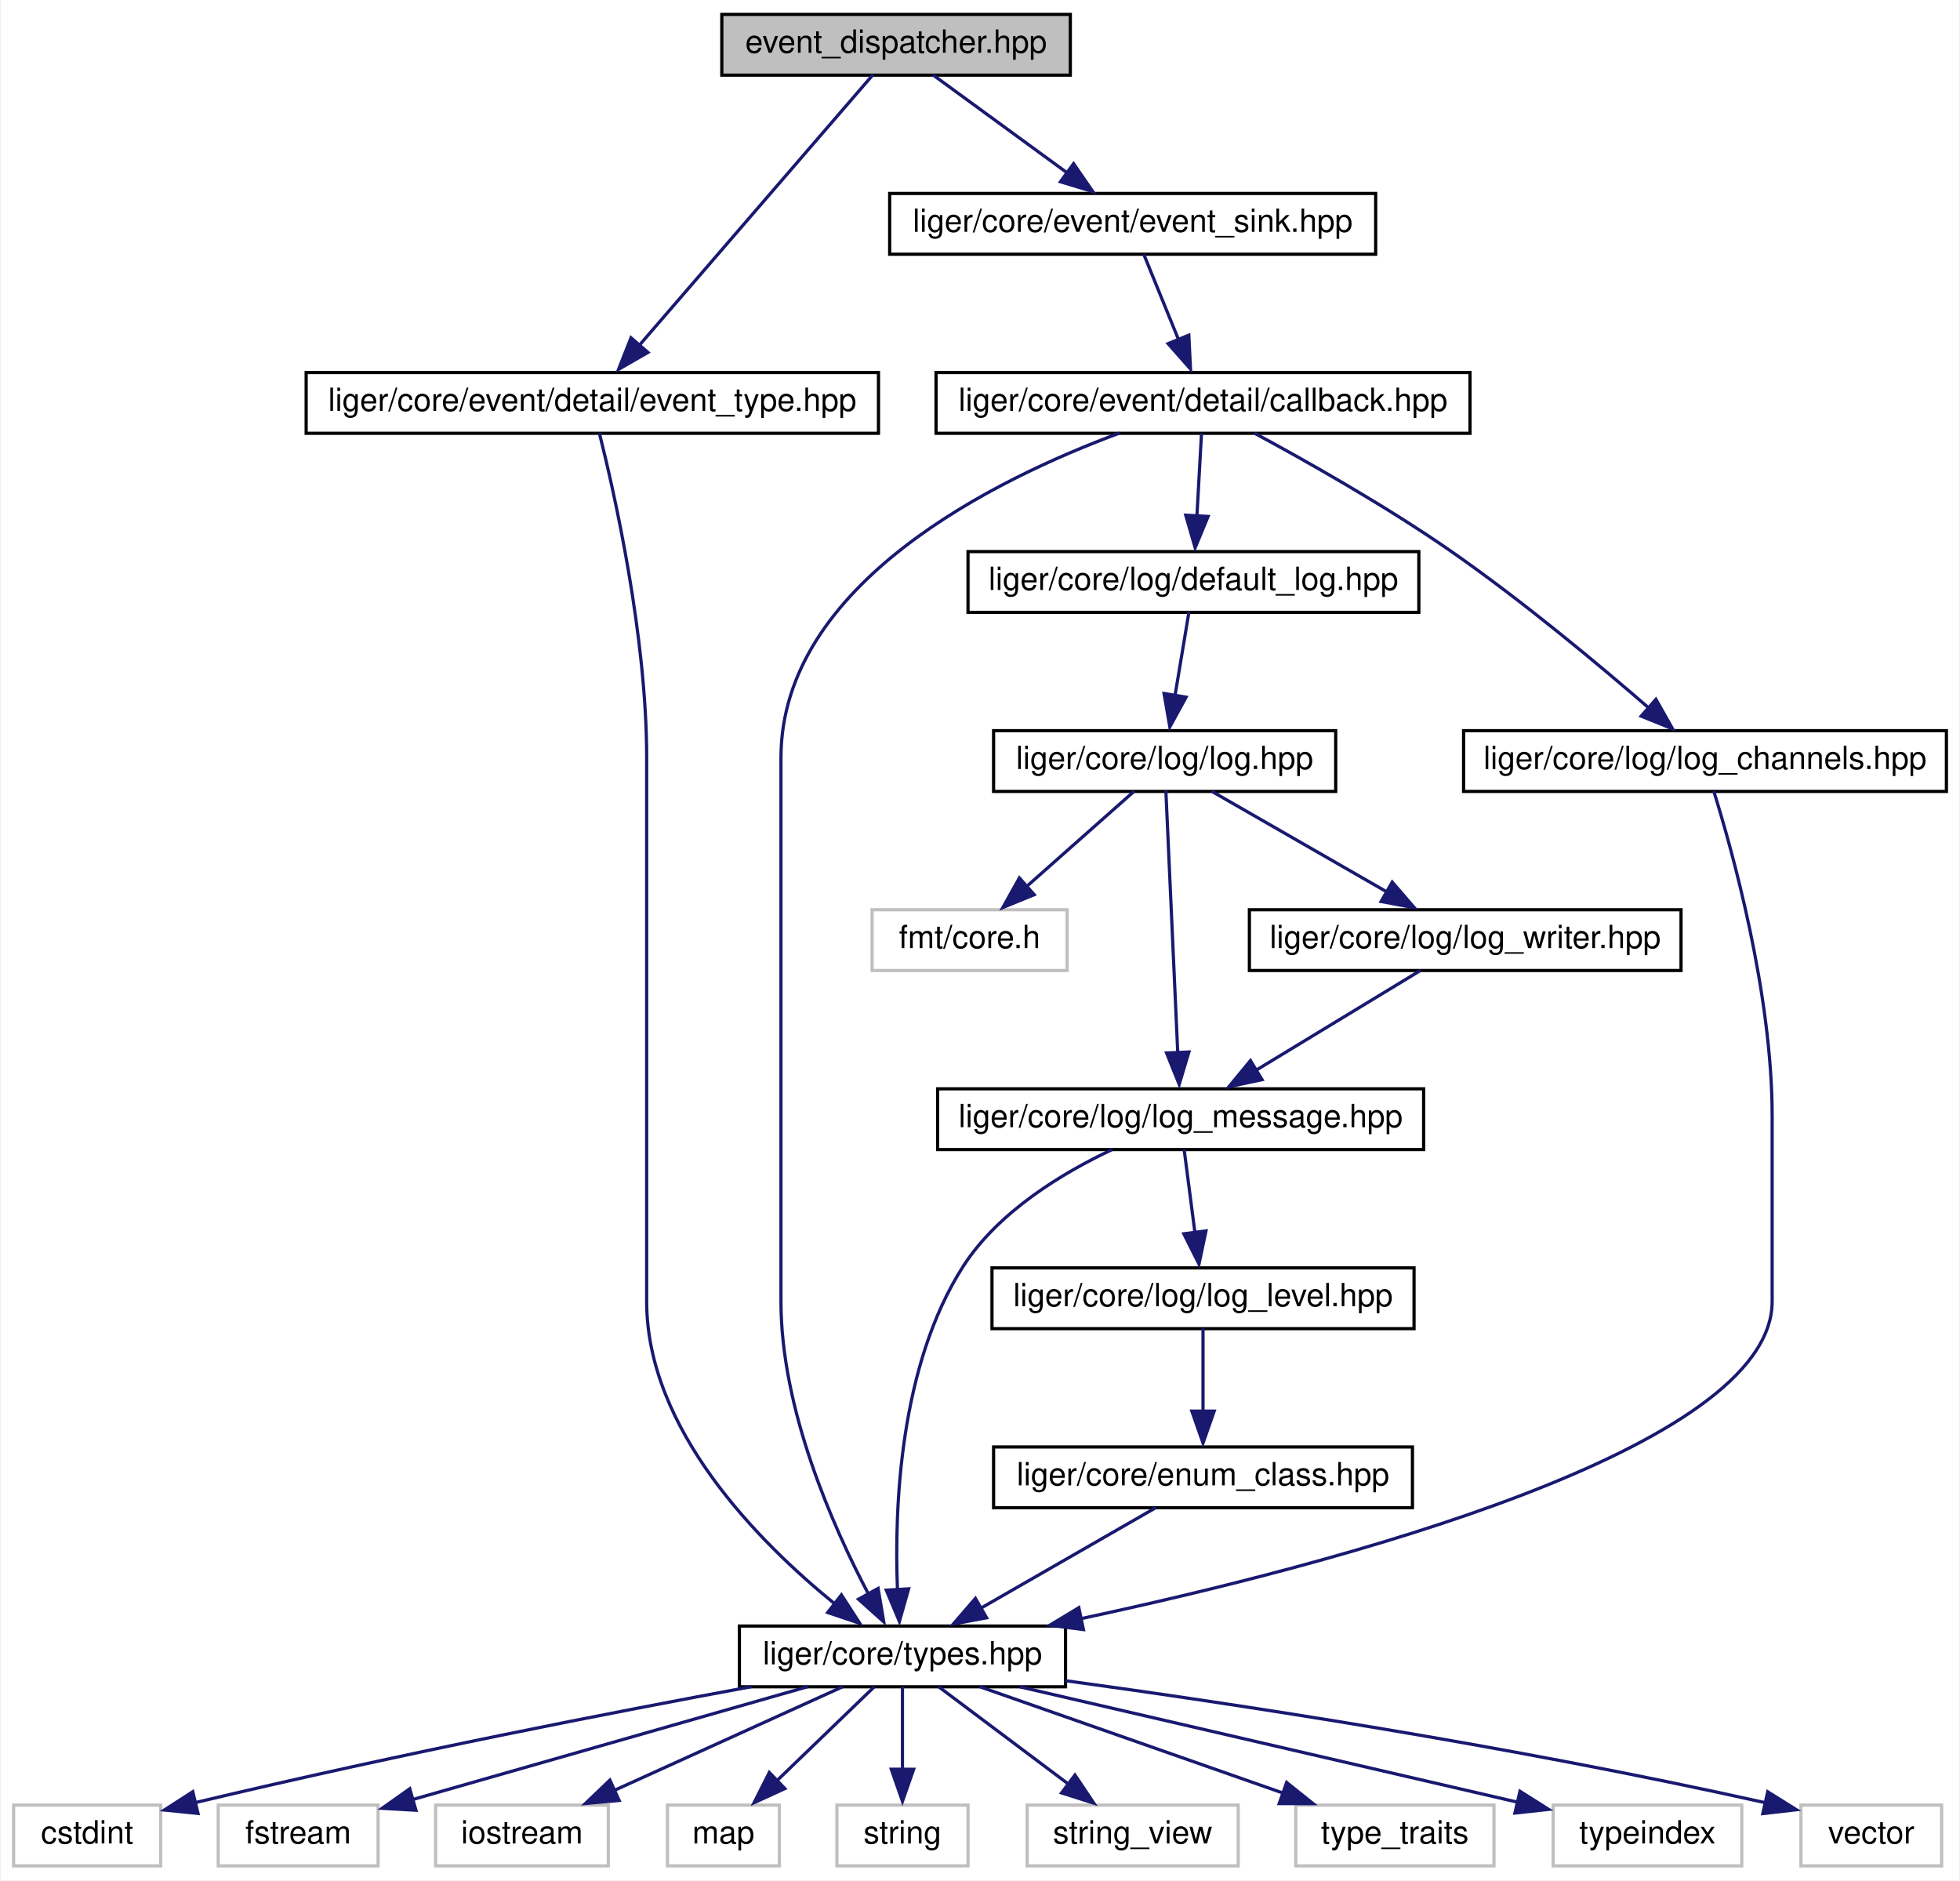
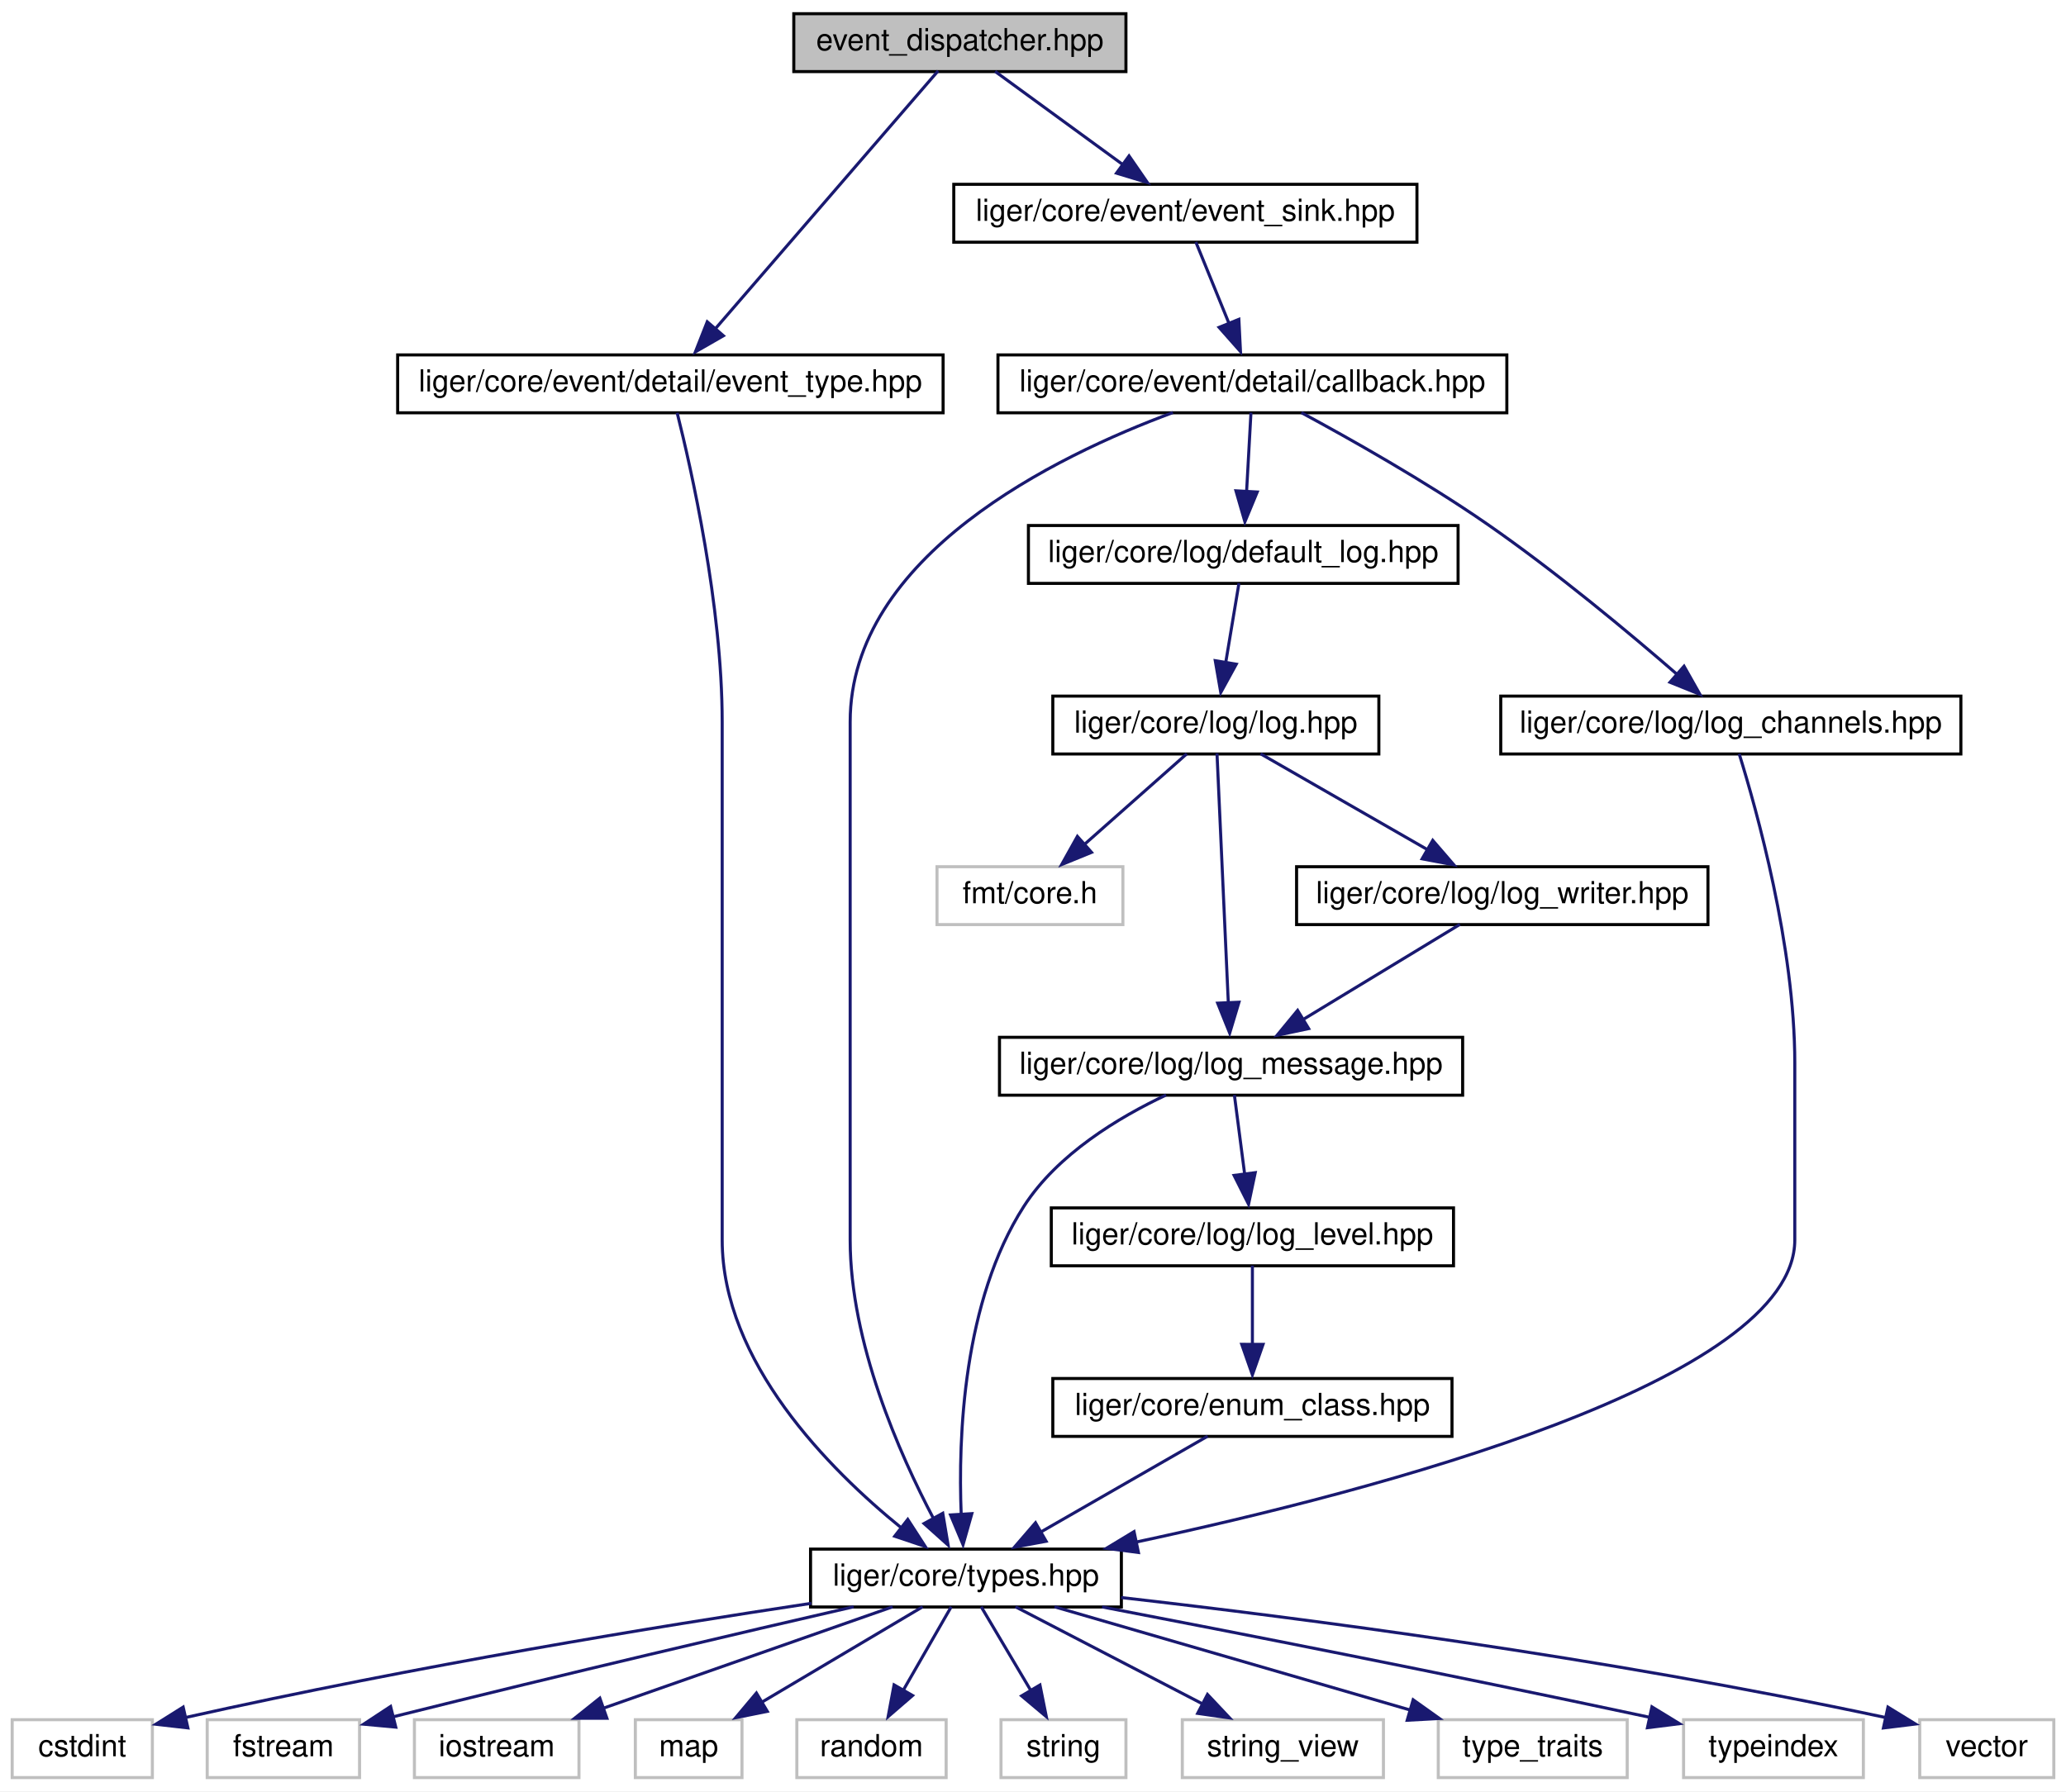
- <svg xmlns="http://www.w3.org/2000/svg" xmlns:xlink="http://www.w3.org/1999/xlink" width="613pt" height="588pt" viewBox="0.00 0.00 612.50 588.00">
+ <svg xmlns="http://www.w3.org/2000/svg" xmlns:xlink="http://www.w3.org/1999/xlink" width="678pt" height="588pt" viewBox="0.00 0.00 678.00 588.00">
  <g id="graph0" class="graph" transform="scale(1 1) rotate(0) translate(4 584)">
-     <polygon fill="white" stroke="none" points="-4,4 -4,-584 608.5,-584 608.5,4 -4,4" />
+     <polygon fill="white" stroke="none" points="-4,4 -4,-584 674,-584 674,4 -4,4" />
    <g id="node1" class="node">
      <g id="a_node1">
        <a xlink:title=" ">
-           <polygon fill="#bfbfbf" stroke="black" points="221.5,-560.5 221.5,-579.5 330.5,-579.5 330.5,-560.5 221.5,-560.5" />
-           <text text-anchor="middle" x="276" y="-567.5" font-family="Helvetica,sans-Serif" font-size="10.00">event_dispatcher.hpp</text>
+           <polygon fill="#bfbfbf" stroke="black" points="256.5,-560.5 256.5,-579.5 365.5,-579.5 365.5,-560.5 256.5,-560.5" />
+           <text text-anchor="middle" x="311" y="-567.5" font-family="Helvetica,sans-Serif" font-size="10.00">event_dispatcher.hpp</text>
        </a>
      </g>
    </g>
    <g id="node2" class="node">
      <g id="a_node2">
        <a xlink:href="event__type_8hpp.html" target="_top" xlink:title=" ">
-           <polygon fill="white" stroke="black" points="91.5,-448.5 91.5,-467.5 270.5,-467.5 270.5,-448.5 91.5,-448.5" />
-           <text text-anchor="middle" x="181" y="-455.5" font-family="Helvetica,sans-Serif" font-size="10.00">liger/core/event/detail/event_type.hpp</text>
+           <polygon fill="white" stroke="black" points="126.5,-448.5 126.5,-467.5 305.5,-467.5 305.5,-448.5 126.5,-448.5" />
+           <text text-anchor="middle" x="216" y="-455.5" font-family="Helvetica,sans-Serif" font-size="10.00">liger/core/event/detail/event_type.hpp</text>
        </a>
      </g>
    </g>
    <g id="edge1" class="edge">
-       <path fill="none" stroke="midnightblue" d="M268.86,-560.73C253.32,-542.74 216.16,-499.71 195.49,-475.78" />
-       <polygon fill="midnightblue" stroke="midnightblue" points="198.4,-473.79 189.21,-468.51 193.1,-478.37 198.4,-473.79" />
-     </g>
-     <g id="node13" class="node">
-       <g id="a_node13">
+       <path fill="none" stroke="midnightblue" d="M303.86,-560.73C288.32,-542.74 251.16,-499.71 230.49,-475.78" />
+       <polygon fill="midnightblue" stroke="midnightblue" points="233.4,-473.79 224.21,-468.51 228.1,-478.37 233.4,-473.79" />
+     </g>
+     <g id="node14" class="node">
+       <g id="a_node14">
        <a xlink:href="event__sink_8hpp.html" target="_top" xlink:title=" ">
-           <polygon fill="white" stroke="black" points="274,-504.5 274,-523.5 426,-523.5 426,-504.5 274,-504.5" />
-           <text text-anchor="middle" x="350" y="-511.5" font-family="Helvetica,sans-Serif" font-size="10.00">liger/core/event/event_sink.hpp</text>
-         </a>
-       </g>
-     </g>
-     <g id="edge12" class="edge">
-       <path fill="none" stroke="midnightblue" d="M287.56,-560.56C298.81,-552.35 316.15,-539.7 329.7,-529.81" />
-       <polygon fill="midnightblue" stroke="midnightblue" points="331.52,-532.82 337.54,-524.09 327.4,-527.16 331.52,-532.82" />
+           <polygon fill="white" stroke="black" points="309,-504.5 309,-523.5 461,-523.5 461,-504.5 309,-504.5" />
+           <text text-anchor="middle" x="385" y="-511.5" font-family="Helvetica,sans-Serif" font-size="10.00">liger/core/event/event_sink.hpp</text>
+         </a>
+       </g>
+     </g>
+     <g id="edge13" class="edge">
+       <path fill="none" stroke="midnightblue" d="M322.56,-560.56C333.81,-552.35 351.15,-539.7 364.7,-529.81" />
+       <polygon fill="midnightblue" stroke="midnightblue" points="366.52,-532.82 372.54,-524.09 362.4,-527.16 366.52,-532.82" />
    </g>
    <g id="node3" class="node">
      <g id="a_node3">
        <a xlink:href="types_8hpp.html" target="_top" xlink:title=" ">
-           <polygon fill="white" stroke="black" points="227,-56.5 227,-75.5 329,-75.5 329,-56.5 227,-56.5" />
-           <text text-anchor="middle" x="278" y="-63.5" font-family="Helvetica,sans-Serif" font-size="10.00">liger/core/types.hpp</text>
+           <polygon fill="white" stroke="black" points="262,-56.5 262,-75.5 364,-75.5 364,-56.5 262,-56.5" />
+           <text text-anchor="middle" x="313" y="-63.5" font-family="Helvetica,sans-Serif" font-size="10.00">liger/core/types.hpp</text>
        </a>
      </g>
    </g>
    <g id="edge2" class="edge">
-       <path fill="none" stroke="midnightblue" d="M183.22,-448.51C187.83,-430.14 198,-385.26 198,-347 198,-347 198,-347 198,-177 198,-136.94 233.12,-101.68 256.83,-82.44" />
-       <polygon fill="midnightblue" stroke="midnightblue" points="258.9,-85.25 264.65,-76.35 254.61,-79.73 258.9,-85.25" />
+       <path fill="none" stroke="midnightblue" d="M218.22,-448.51C222.83,-430.14 233,-385.26 233,-347 233,-347 233,-347 233,-177 233,-136.94 268.12,-101.68 291.83,-82.44" />
+       <polygon fill="midnightblue" stroke="midnightblue" points="293.9,-85.25 299.65,-76.35 289.61,-79.73 293.9,-85.25" />
    </g>
    <g id="node4" class="node">
      <g id="a_node4">
        <a xlink:title=" ">
          <polygon fill="white" stroke="#bfbfbf" points="0,-0.5 0,-19.5 46,-19.5 46,-0.5 0,-0.5" />
          <text text-anchor="middle" x="23" y="-7.5" font-family="Helvetica,sans-Serif" font-size="10.00">cstdint</text>
        </a>
      </g>
    </g>
    <g id="edge3" class="edge">
-       <path fill="none" stroke="midnightblue" d="M230.79,-56.54C187.88,-48.61 122.62,-35.96 56.68,-20.25" />
-       <polygon fill="midnightblue" stroke="midnightblue" points="57.68,-16.89 47.14,-17.96 56.05,-23.7 57.68,-16.89" />
+       <path fill="none" stroke="midnightblue" d="M262.27,-57.71C212.37,-50.19 133.84,-37.43 56.55,-20.15" />
+       <polygon fill="midnightblue" stroke="midnightblue" points="57.66,-16.81 47.13,-18.01 56.11,-23.64 57.66,-16.81" />
    </g>
    <g id="node5" class="node">
      <g id="a_node5">
        <a xlink:title=" ">
          <polygon fill="white" stroke="#bfbfbf" points="64,-0.5 64,-19.5 114,-19.5 114,-0.5 64,-0.5" />
          <text text-anchor="middle" x="89" y="-7.5" font-family="Helvetica,sans-Serif" font-size="10.00">fstream</text>
        </a>
      </g>
    </g>
    <g id="edge4" class="edge">
-       <path fill="none" stroke="midnightblue" d="M248.47,-56.56C215.02,-47.01 160.54,-31.44 124.73,-21.21" />
-       <polygon fill="midnightblue" stroke="midnightblue" points="125.84,-17.89 115.26,-18.5 123.91,-24.62 125.84,-17.89" />
+       <path fill="none" stroke="midnightblue" d="M276.15,-56.57C240.07,-48.26 183.26,-34.99 124.79,-20.4" />
+       <polygon fill="midnightblue" stroke="midnightblue" points="125.88,-17.06 115.33,-18.03 124.18,-23.85 125.88,-17.06" />
    </g>
    <g id="node6" class="node">
      <g id="a_node6">
        <a xlink:title=" ">
          <polygon fill="white" stroke="#bfbfbf" points="132,-0.5 132,-19.5 186,-19.5 186,-0.5 132,-0.5" />
          <text text-anchor="middle" x="159" y="-7.5" font-family="Helvetica,sans-Serif" font-size="10.00">iostream</text>
        </a>
      </g>
    </g>
    <g id="edge5" class="edge">
-       <path fill="none" stroke="midnightblue" d="M259.41,-56.56C240.19,-47.84 209.95,-34.12 187.68,-24.01" />
-       <polygon fill="midnightblue" stroke="midnightblue" points="189.39,-20.95 178.84,-20 186.5,-27.32 189.39,-20.95" />
+       <path fill="none" stroke="midnightblue" d="M288.94,-56.56C263.36,-47.59 222.67,-33.33 193.65,-23.15" />
+       <polygon fill="midnightblue" stroke="midnightblue" points="195.17,-19.97 184.58,-19.97 192.85,-26.58 195.17,-19.97" />
    </g>
    <g id="node7" class="node">
      <g id="a_node7">
        <a xlink:title=" ">
          <polygon fill="white" stroke="#bfbfbf" points="204.5,-0.5 204.5,-19.5 239.5,-19.5 239.5,-0.5 204.5,-0.5" />
          <text text-anchor="middle" x="222" y="-7.5" font-family="Helvetica,sans-Serif" font-size="10.00">map</text>
        </a>
      </g>
    </g>
    <g id="edge6" class="edge">
-       <path fill="none" stroke="midnightblue" d="M269.25,-56.56C261.07,-48.67 248.63,-36.68 238.57,-26.98" />
-       <polygon fill="midnightblue" stroke="midnightblue" points="241.22,-24.67 231.59,-20.25 236.36,-29.71 241.22,-24.67" />
+       <path fill="none" stroke="midnightblue" d="M298.78,-56.56C284.62,-48.16 262.63,-35.11 245.81,-25.13" />
+       <polygon fill="midnightblue" stroke="midnightblue" points="247.81,-22.24 237.42,-20.15 244.23,-28.26 247.81,-22.24" />
    </g>
    <g id="node8" class="node">
      <g id="a_node8">
        <a xlink:title=" ">
-           <polygon fill="white" stroke="#bfbfbf" points="257.5,-0.5 257.5,-19.5 298.5,-19.5 298.5,-0.5 257.5,-0.5" />
-           <text text-anchor="middle" x="278" y="-7.5" font-family="Helvetica,sans-Serif" font-size="10.00">string</text>
+           <polygon fill="white" stroke="#bfbfbf" points="257.5,-0.5 257.5,-19.5 306.5,-19.5 306.5,-0.5 257.5,-0.5" />
+           <text text-anchor="middle" x="282" y="-7.5" font-family="Helvetica,sans-Serif" font-size="10.00">random</text>
        </a>
      </g>
    </g>
    <g id="edge7" class="edge">
-       <path fill="none" stroke="midnightblue" d="M278,-56.56C278,-49.63 278,-39.52 278,-30.59" />
-       <polygon fill="midnightblue" stroke="midnightblue" points="281.5,-30.71 278,-20.71 274.5,-30.72 281.5,-30.71" />
+       <path fill="none" stroke="midnightblue" d="M308.16,-56.56C303.95,-49.23 297.7,-38.35 292.37,-29.07" />
+       <polygon fill="midnightblue" stroke="midnightblue" points="295.48,-27.44 287.46,-20.51 289.41,-30.93 295.48,-27.44" />
    </g>
    <g id="node9" class="node">
      <g id="a_node9">
        <a xlink:title=" ">
-           <polygon fill="white" stroke="#bfbfbf" points="317,-0.5 317,-19.5 383,-19.5 383,-0.5 317,-0.5" />
-           <text text-anchor="middle" x="350" y="-7.5" font-family="Helvetica,sans-Serif" font-size="10.00">string_view</text>
+           <polygon fill="white" stroke="#bfbfbf" points="324.5,-0.5 324.5,-19.5 365.5,-19.5 365.5,-0.5 324.5,-0.5" />
+           <text text-anchor="middle" x="345" y="-7.5" font-family="Helvetica,sans-Serif" font-size="10.00">string</text>
        </a>
      </g>
    </g>
    <g id="edge8" class="edge">
-       <path fill="none" stroke="midnightblue" d="M289.25,-56.56C300.09,-48.43 316.74,-35.95 329.87,-26.1" />
-       <polygon fill="midnightblue" stroke="midnightblue" points="331.95,-28.91 337.85,-20.11 327.75,-23.31 331.95,-28.91" />
+       <path fill="none" stroke="midnightblue" d="M318,-56.56C322.35,-49.23 328.79,-38.35 334.29,-29.07" />
+       <polygon fill="midnightblue" stroke="midnightblue" points="337.28,-30.89 339.37,-20.5 331.26,-27.32 337.28,-30.89" />
    </g>
    <g id="node10" class="node">
      <g id="a_node10">
        <a xlink:title=" ">
-           <polygon fill="white" stroke="#bfbfbf" points="401,-0.5 401,-19.5 463,-19.5 463,-0.5 401,-0.5" />
-           <text text-anchor="middle" x="432" y="-7.5" font-family="Helvetica,sans-Serif" font-size="10.00">type_traits</text>
+           <polygon fill="white" stroke="#bfbfbf" points="384,-0.5 384,-19.5 450,-19.5 450,-0.5 384,-0.5" />
+           <text text-anchor="middle" x="417" y="-7.5" font-family="Helvetica,sans-Serif" font-size="10.00">string_view</text>
        </a>
      </g>
    </g>
    <g id="edge9" class="edge">
-       <path fill="none" stroke="midnightblue" d="M302.06,-56.56C327.64,-47.59 368.33,-33.33 397.35,-23.15" />
-       <polygon fill="midnightblue" stroke="midnightblue" points="398.15,-26.58 406.42,-19.97 395.83,-19.97 398.15,-26.58" />
+       <path fill="none" stroke="midnightblue" d="M329.25,-56.56C345.74,-48 371.51,-34.62 390.87,-24.57" />
+       <polygon fill="midnightblue" stroke="midnightblue" points="392.26,-27.79 399.52,-20.08 389.03,-21.58 392.26,-27.79" />
    </g>
    <g id="node11" class="node">
      <g id="a_node11">
        <a xlink:title=" ">
-           <polygon fill="white" stroke="#bfbfbf" points="481.5,-0.5 481.5,-19.5 540.5,-19.5 540.5,-0.5 481.5,-0.5" />
-           <text text-anchor="middle" x="511" y="-7.5" font-family="Helvetica,sans-Serif" font-size="10.00">typeindex</text>
+           <polygon fill="white" stroke="#bfbfbf" points="468,-0.5 468,-19.5 530,-19.5 530,-0.5 468,-0.5" />
+           <text text-anchor="middle" x="499" y="-7.5" font-family="Helvetica,sans-Serif" font-size="10.00">type_traits</text>
        </a>
      </g>
    </g>
    <g id="edge10" class="edge">
-       <path fill="none" stroke="midnightblue" d="M314.66,-56.5C357.01,-46.69 426.49,-30.59 470.43,-20.4" />
-       <polygon fill="midnightblue" stroke="midnightblue" points="471.13,-23.83 480.09,-18.16 469.55,-17.01 471.13,-23.83" />
+       <path fill="none" stroke="midnightblue" d="M342.06,-56.56C373.5,-47.44 423.83,-32.82 459,-22.61" />
+       <polygon fill="midnightblue" stroke="midnightblue" points="459.75,-26.04 468.38,-19.89 457.8,-19.32 459.75,-26.04" />
    </g>
    <g id="node12" class="node">
      <g id="a_node12">
        <a xlink:title=" ">
-           <polygon fill="white" stroke="#bfbfbf" points="559,-0.5 559,-19.5 603,-19.5 603,-0.5 559,-0.5" />
-           <text text-anchor="middle" x="581" y="-7.5" font-family="Helvetica,sans-Serif" font-size="10.00">vector</text>
+           <polygon fill="white" stroke="#bfbfbf" points="548.5,-0.5 548.5,-19.5 607.5,-19.5 607.5,-0.5 548.5,-0.5" />
+           <text text-anchor="middle" x="578" y="-7.5" font-family="Helvetica,sans-Serif" font-size="10.00">typeindex</text>
        </a>
      </g>
    </g>
    <g id="edge11" class="edge">
-       <path fill="none" stroke="midnightblue" d="M328.98,-58.41C381.54,-51.2 466.03,-38.48 548.04,-20.21" />
-       <polygon fill="midnightblue" stroke="midnightblue" points="548.61,-23.67 557.59,-18.05 547.07,-16.84 548.61,-23.67" />
-     </g>
-     <g id="node14" class="node">
-       <g id="a_node14">
-         <a xlink:href="callback_8hpp.html" target="_top" xlink:title=" ">
-           <polygon fill="white" stroke="black" points="288.5,-448.5 288.5,-467.5 455.5,-467.5 455.5,-448.5 288.5,-448.5" />
-           <text text-anchor="middle" x="372" y="-455.5" font-family="Helvetica,sans-Serif" font-size="10.00">liger/core/event/detail/callback.hpp</text>
-         </a>
-       </g>
-     </g>
-     <g id="edge13" class="edge">
-       <path fill="none" stroke="midnightblue" d="M353.44,-504.56C356.36,-497.39 360.66,-486.82 364.39,-477.67" />
-       <polygon fill="midnightblue" stroke="midnightblue" points="367.56,-479.18 368.09,-468.6 361.07,-476.54 367.56,-479.18" />
-     </g>
-     <g id="edge26" class="edge">
-       <path fill="none" stroke="midnightblue" d="M345.92,-448.58C307.45,-434.34 240,-401.59 240,-347 240,-347 240,-347 240,-177 240,-143.26 256.17,-106.73 267.41,-85.41" />
-       <polygon fill="midnightblue" stroke="midnightblue" points="270.39,-87.27 272.14,-76.82 264.25,-83.89 270.39,-87.27" />
+       <path fill="none" stroke="midnightblue" d="M357.68,-56.52C401.01,-48.2 468.89,-34.92 537.6,-20.24" />
+       <polygon fill="midnightblue" stroke="midnightblue" points="538.11,-23.72 547.15,-18.19 536.64,-16.87 538.11,-23.72" />
+     </g>
+     <g id="node13" class="node">
+       <g id="a_node13">
+         <a xlink:title=" ">
+           <polygon fill="white" stroke="#bfbfbf" points="626,-0.5 626,-19.5 670,-19.5 670,-0.5 626,-0.5" />
+           <text text-anchor="middle" x="648" y="-7.5" font-family="Helvetica,sans-Serif" font-size="10.00">vector</text>
+         </a>
+       </g>
+     </g>
+     <g id="edge12" class="edge">
+       <path fill="none" stroke="midnightblue" d="M363.94,-59.6C422.33,-52.94 521.03,-40.23 614.95,-20.18" />
+       <polygon fill="midnightblue" stroke="midnightblue" points="615.57,-23.63 624.6,-18.08 614.08,-16.79 615.57,-23.63" />
    </g>
    <g id="node15" class="node">
      <g id="a_node15">
+         <a xlink:href="callback_8hpp.html" target="_top" xlink:title=" ">
+           <polygon fill="white" stroke="black" points="323.5,-448.5 323.5,-467.5 490.5,-467.5 490.5,-448.5 323.5,-448.5" />
+           <text text-anchor="middle" x="407" y="-455.5" font-family="Helvetica,sans-Serif" font-size="10.00">liger/core/event/detail/callback.hpp</text>
+         </a>
+       </g>
+     </g>
+     <g id="edge14" class="edge">
+       <path fill="none" stroke="midnightblue" d="M388.44,-504.56C391.36,-497.39 395.66,-486.82 399.39,-477.67" />
+       <polygon fill="midnightblue" stroke="midnightblue" points="402.56,-479.18 403.09,-468.6 396.07,-476.54 402.56,-479.18" />
+     </g>
+     <g id="edge27" class="edge">
+       <path fill="none" stroke="midnightblue" d="M380.92,-448.58C342.45,-434.34 275,-401.59 275,-347 275,-347 275,-347 275,-177 275,-143.26 291.17,-106.73 302.41,-85.41" />
+       <polygon fill="midnightblue" stroke="midnightblue" points="305.39,-87.27 307.14,-76.82 299.25,-83.89 305.39,-87.27" />
+     </g>
+     <g id="node16" class="node">
+       <g id="a_node16">
        <a xlink:href="default__log_8hpp.html" target="_top" xlink:title=" ">
-           <polygon fill="white" stroke="black" points="298.5,-392.5 298.5,-411.5 439.5,-411.5 439.5,-392.5 298.5,-392.5" />
-           <text text-anchor="middle" x="369" y="-399.5" font-family="Helvetica,sans-Serif" font-size="10.00">liger/core/log/default_log.hpp</text>
-         </a>
-       </g>
-     </g>
-     <g id="edge14" class="edge">
-       <path fill="none" stroke="midnightblue" d="M371.53,-448.56C371.15,-441.63 370.58,-431.52 370.09,-422.59" />
-       <polygon fill="midnightblue" stroke="midnightblue" points="373.59,-422.5 369.54,-412.71 366.6,-422.89 373.59,-422.5" />
+           <polygon fill="white" stroke="black" points="333.5,-392.5 333.5,-411.5 474.5,-411.5 474.5,-392.5 333.5,-392.5" />
+           <text text-anchor="middle" x="404" y="-399.5" font-family="Helvetica,sans-Serif" font-size="10.00">liger/core/log/default_log.hpp</text>
+         </a>
+       </g>
+     </g>
+     <g id="edge15" class="edge">
+       <path fill="none" stroke="midnightblue" d="M406.53,-448.56C406.15,-441.63 405.58,-431.52 405.09,-422.59" />
+       <polygon fill="midnightblue" stroke="midnightblue" points="408.59,-422.5 404.54,-412.71 401.6,-422.89 408.59,-422.5" />
+     </g>
+     <g id="node23" class="node">
+       <g id="a_node23">
+         <a xlink:href="log__channels_8hpp_source.html" target="_top" xlink:title=" ">
+           <polygon fill="white" stroke="black" points="488.5,-336.5 488.5,-355.5 639.5,-355.5 639.5,-336.5 488.5,-336.5" />
+           <text text-anchor="middle" x="564" y="-343.5" font-family="Helvetica,sans-Serif" font-size="10.00">liger/core/log/log_channels.hpp</text>
+         </a>
+       </g>
+     </g>
+     <g id="edge25" class="edge">
+       <path fill="none" stroke="midnightblue" d="M423.07,-448.55C438.96,-439.98 463.76,-426.01 484,-412 506.63,-396.33 530.95,-376.03 546.75,-362.31" />
+       <polygon fill="midnightblue" stroke="midnightblue" points="548.65,-365.31 553.86,-356.08 544.03,-360.04 548.65,-365.31" />
+     </g>
+     <g id="node17" class="node">
+       <g id="a_node17">
+         <a xlink:href="log_8hpp.html" target="_top" xlink:title=" ">
+           <polygon fill="white" stroke="black" points="341.5,-336.5 341.5,-355.5 448.5,-355.5 448.5,-336.5 341.5,-336.5" />
+           <text text-anchor="middle" x="395" y="-343.5" font-family="Helvetica,sans-Serif" font-size="10.00">liger/core/log/log.hpp</text>
+         </a>
+       </g>
+     </g>
+     <g id="edge16" class="edge">
+       <path fill="none" stroke="midnightblue" d="M402.59,-392.56C401.42,-385.55 399.72,-375.29 398.21,-366.29" />
+       <polygon fill="midnightblue" stroke="midnightblue" points="401.71,-365.98 396.62,-356.69 394.81,-367.13 401.71,-365.98" />
+     </g>
+     <g id="node18" class="node">
+       <g id="a_node18">
+         <a xlink:title=" ">
+           <polygon fill="white" stroke="#bfbfbf" points="303.5,-280.5 303.5,-299.5 364.5,-299.5 364.5,-280.5 303.5,-280.5" />
+           <text text-anchor="middle" x="334" y="-287.5" font-family="Helvetica,sans-Serif" font-size="10.00">fmt/core.h</text>
+         </a>
+       </g>
+     </g>
+     <g id="edge17" class="edge">
+       <path fill="none" stroke="midnightblue" d="M385.47,-336.56C376.46,-328.59 362.73,-316.43 351.72,-306.68" />
+       <polygon fill="midnightblue" stroke="midnightblue" points="354.21,-304.21 344.4,-300.2 349.57,-309.45 354.21,-304.21" />
+     </g>
+     <g id="node19" class="node">
+       <g id="a_node19">
+         <a xlink:href="log__message_8hpp.html" target="_top" xlink:title=" ">
+           <polygon fill="white" stroke="black" points="324,-224.5 324,-243.5 476,-243.5 476,-224.5 324,-224.5" />
+           <text text-anchor="middle" x="400" y="-231.5" font-family="Helvetica,sans-Serif" font-size="10.00">liger/core/log/log_message.hpp</text>
+         </a>
+       </g>
+     </g>
+     <g id="edge18" class="edge">
+       <path fill="none" stroke="midnightblue" d="M395.38,-336.73C396.16,-319.45 398,-279.1 399.1,-254.73" />
+       <polygon fill="midnightblue" stroke="midnightblue" points="402.59,-255.02 399.55,-244.88 395.6,-254.71 402.59,-255.02" />
    </g>
    <g id="node22" class="node">
      <g id="a_node22">
-         <a xlink:href="log__channels_8hpp_source.html" target="_top" xlink:title=" ">
-           <polygon fill="white" stroke="black" points="453.5,-336.5 453.5,-355.5 604.5,-355.5 604.5,-336.5 453.5,-336.5" />
-           <text text-anchor="middle" x="529" y="-343.5" font-family="Helvetica,sans-Serif" font-size="10.00">liger/core/log/log_channels.hpp</text>
-         </a>
-       </g>
-     </g>
-     <g id="edge24" class="edge">
-       <path fill="none" stroke="midnightblue" d="M388.07,-448.55C403.96,-439.98 428.76,-426.01 449,-412 471.63,-396.33 495.95,-376.03 511.75,-362.31" />
-       <polygon fill="midnightblue" stroke="midnightblue" points="513.65,-365.31 518.86,-356.08 509.03,-360.04 513.65,-365.31" />
-     </g>
-     <g id="node16" class="node">
-       <g id="a_node16">
-         <a xlink:href="log_8hpp.html" target="_top" xlink:title=" ">
-           <polygon fill="white" stroke="black" points="306.5,-336.5 306.5,-355.5 413.5,-355.5 413.5,-336.5 306.5,-336.5" />
-           <text text-anchor="middle" x="360" y="-343.5" font-family="Helvetica,sans-Serif" font-size="10.00">liger/core/log/log.hpp</text>
-         </a>
-       </g>
-     </g>
-     <g id="edge15" class="edge">
-       <path fill="none" stroke="midnightblue" d="M367.59,-392.56C366.42,-385.55 364.72,-375.29 363.21,-366.29" />
-       <polygon fill="midnightblue" stroke="midnightblue" points="366.71,-365.98 361.62,-356.69 359.81,-367.13 366.71,-365.98" />
-     </g>
-     <g id="node17" class="node">
-       <g id="a_node17">
-         <a xlink:title=" ">
-           <polygon fill="white" stroke="#bfbfbf" points="268.5,-280.5 268.5,-299.5 329.5,-299.5 329.5,-280.5 268.5,-280.5" />
-           <text text-anchor="middle" x="299" y="-287.5" font-family="Helvetica,sans-Serif" font-size="10.00">fmt/core.h</text>
-         </a>
-       </g>
-     </g>
-     <g id="edge16" class="edge">
-       <path fill="none" stroke="midnightblue" d="M350.47,-336.56C341.46,-328.59 327.73,-316.43 316.72,-306.68" />
-       <polygon fill="midnightblue" stroke="midnightblue" points="319.21,-304.21 309.4,-300.2 314.57,-309.45 319.21,-304.21" />
-     </g>
-     <g id="node18" class="node">
-       <g id="a_node18">
-         <a xlink:href="log__message_8hpp.html" target="_top" xlink:title=" ">
-           <polygon fill="white" stroke="black" points="289,-224.5 289,-243.5 441,-243.5 441,-224.5 289,-224.5" />
-           <text text-anchor="middle" x="365" y="-231.5" font-family="Helvetica,sans-Serif" font-size="10.00">liger/core/log/log_message.hpp</text>
-         </a>
-       </g>
-     </g>
-     <g id="edge17" class="edge">
-       <path fill="none" stroke="midnightblue" d="M360.38,-336.73C361.16,-319.45 363,-279.1 364.1,-254.73" />
-       <polygon fill="midnightblue" stroke="midnightblue" points="367.59,-255.02 364.55,-244.88 360.6,-254.71 367.59,-255.02" />
+         <a xlink:href="log__writer_8hpp.html" target="_top" xlink:title=" ">
+           <polygon fill="white" stroke="black" points="421.5,-280.5 421.5,-299.5 556.5,-299.5 556.5,-280.5 421.5,-280.5" />
+           <text text-anchor="middle" x="489" y="-287.5" font-family="Helvetica,sans-Serif" font-size="10.00">liger/core/log/log_writer.hpp</text>
+         </a>
+       </g>
+     </g>
+     <g id="edge23" class="edge">
+       <path fill="none" stroke="midnightblue" d="M409.69,-336.56C424.45,-328.08 447.45,-314.87 464.89,-304.85" />
+       <polygon fill="midnightblue" stroke="midnightblue" points="466.18,-308.15 473.1,-300.13 462.69,-302.08 466.18,-308.15" />
+     </g>
+     <g id="edge22" class="edge">
+       <path fill="none" stroke="midnightblue" d="M378.67,-224.55C363.16,-217.25 343.02,-205.15 332,-188 312.04,-156.92 310.42,-112.3 311.44,-86.83" />
+       <polygon fill="midnightblue" stroke="midnightblue" points="314.93,-87.14 312.04,-76.94 307.94,-86.71 314.93,-87.14" />
+     </g>
+     <g id="node20" class="node">
+       <g id="a_node20">
+         <a xlink:href="log__level_8hpp.html" target="_top" xlink:title=" ">
+           <polygon fill="white" stroke="black" points="341,-168.5 341,-187.5 473,-187.5 473,-168.5 341,-168.5" />
+           <text text-anchor="middle" x="407" y="-175.5" font-family="Helvetica,sans-Serif" font-size="10.00">liger/core/log/log_level.hpp</text>
+         </a>
+       </g>
+     </g>
+     <g id="edge19" class="edge">
+       <path fill="none" stroke="midnightblue" d="M401.09,-224.56C401.99,-217.63 403.3,-207.52 404.46,-198.59" />
+       <polygon fill="midnightblue" stroke="midnightblue" points="407.93,-199.07 405.74,-188.7 400.99,-198.17 407.93,-199.07" />
    </g>
    <g id="node21" class="node">
      <g id="a_node21">
-         <a xlink:href="log__writer_8hpp.html" target="_top" xlink:title=" ">
-           <polygon fill="white" stroke="black" points="386.5,-280.5 386.5,-299.5 521.5,-299.5 521.5,-280.5 386.5,-280.5" />
-           <text text-anchor="middle" x="454" y="-287.5" font-family="Helvetica,sans-Serif" font-size="10.00">liger/core/log/log_writer.hpp</text>
-         </a>
-       </g>
-     </g>
-     <g id="edge22" class="edge">
-       <path fill="none" stroke="midnightblue" d="M374.69,-336.56C389.45,-328.08 412.45,-314.87 429.89,-304.85" />
-       <polygon fill="midnightblue" stroke="midnightblue" points="431.18,-308.15 438.1,-300.13 427.69,-302.08 431.18,-308.15" />
+         <a xlink:href="enum__class_8hpp.html" target="_top" xlink:title=" ">
+           <polygon fill="white" stroke="black" points="341.5,-112.5 341.5,-131.5 472.5,-131.5 472.5,-112.5 341.5,-112.5" />
+           <text text-anchor="middle" x="407" y="-119.5" font-family="Helvetica,sans-Serif" font-size="10.00">liger/core/enum_class.hpp</text>
+         </a>
+       </g>
+     </g>
+     <g id="edge20" class="edge">
+       <path fill="none" stroke="midnightblue" d="M407,-168.56C407,-161.63 407,-151.52 407,-142.59" />
+       <polygon fill="midnightblue" stroke="midnightblue" points="410.5,-142.71 407,-132.71 403.5,-142.72 410.5,-142.71" />
    </g>
    <g id="edge21" class="edge">
-       <path fill="none" stroke="midnightblue" d="M343.67,-224.55C328.16,-217.25 308.02,-205.15 297,-188 277.04,-156.92 275.42,-112.3 276.44,-86.83" />
-       <polygon fill="midnightblue" stroke="midnightblue" points="279.93,-87.14 277.04,-76.94 272.94,-86.71 279.93,-87.14" />
-     </g>
-     <g id="node19" class="node">
-       <g id="a_node19">
-         <a xlink:href="log__level_8hpp.html" target="_top" xlink:title=" ">
-           <polygon fill="white" stroke="black" points="306,-168.5 306,-187.5 438,-187.5 438,-168.5 306,-168.5" />
-           <text text-anchor="middle" x="372" y="-175.5" font-family="Helvetica,sans-Serif" font-size="10.00">liger/core/log/log_level.hpp</text>
-         </a>
-       </g>
-     </g>
-     <g id="edge18" class="edge">
-       <path fill="none" stroke="midnightblue" d="M366.09,-224.56C366.99,-217.63 368.3,-207.52 369.46,-198.59" />
-       <polygon fill="midnightblue" stroke="midnightblue" points="372.93,-199.07 370.74,-188.7 365.99,-198.17 372.93,-199.07" />
-     </g>
-     <g id="node20" class="node">
-       <g id="a_node20">
-         <a xlink:href="enum__class_8hpp.html" target="_top" xlink:title=" ">
-           <polygon fill="white" stroke="black" points="306.5,-112.5 306.5,-131.5 437.5,-131.5 437.5,-112.5 306.5,-112.5" />
-           <text text-anchor="middle" x="372" y="-119.5" font-family="Helvetica,sans-Serif" font-size="10.00">liger/core/enum_class.hpp</text>
-         </a>
-       </g>
-     </g>
-     <g id="edge19" class="edge">
-       <path fill="none" stroke="midnightblue" d="M372,-168.56C372,-161.63 372,-151.52 372,-142.59" />
-       <polygon fill="midnightblue" stroke="midnightblue" points="375.5,-142.71 372,-132.71 368.5,-142.72 375.5,-142.71" />
-     </g>
-     <g id="edge20" class="edge">
-       <path fill="none" stroke="midnightblue" d="M357.31,-112.56C342.55,-104.08 319.55,-90.87 302.11,-80.85" />
-       <polygon fill="midnightblue" stroke="midnightblue" points="304.31,-78.08 293.9,-76.13 300.82,-84.15 304.31,-78.08" />
-     </g>
-     <g id="edge23" class="edge">
-       <path fill="none" stroke="midnightblue" d="M440.09,-280.56C426.25,-272.16 404.74,-259.11 388.29,-249.13" />
-       <polygon fill="midnightblue" stroke="midnightblue" points="390.47,-246.36 380.1,-244.16 386.84,-252.34 390.47,-246.36" />
-     </g>
-     <g id="edge25" class="edge">
-       <path fill="none" stroke="midnightblue" d="M531.75,-336.55C537.44,-318.25 550,-273.5 550,-235 550,-235 550,-235 550,-177 550,-130.72 412.97,-94.72 333.43,-77.72" />
-       <polygon fill="midnightblue" stroke="midnightblue" points="334.6,-74.39 324.09,-75.76 333.16,-81.24 334.6,-74.39" />
+       <path fill="none" stroke="midnightblue" d="M392.31,-112.56C377.55,-104.08 354.55,-90.87 337.11,-80.85" />
+       <polygon fill="midnightblue" stroke="midnightblue" points="339.31,-78.08 328.9,-76.13 335.82,-84.15 339.31,-78.08" />
+     </g>
+     <g id="edge24" class="edge">
+       <path fill="none" stroke="midnightblue" d="M475.09,-280.56C461.25,-272.16 439.74,-259.11 423.29,-249.13" />
+       <polygon fill="midnightblue" stroke="midnightblue" points="425.47,-246.36 415.1,-244.16 421.84,-252.34 425.47,-246.36" />
+     </g>
+     <g id="edge26" class="edge">
+       <path fill="none" stroke="midnightblue" d="M566.75,-336.55C572.44,-318.25 585,-273.5 585,-235 585,-235 585,-235 585,-177 585,-130.72 447.97,-94.72 368.43,-77.72" />
+       <polygon fill="midnightblue" stroke="midnightblue" points="369.6,-74.39 359.09,-75.76 368.16,-81.24 369.6,-74.39" />
    </g>
  </g>
</svg>
